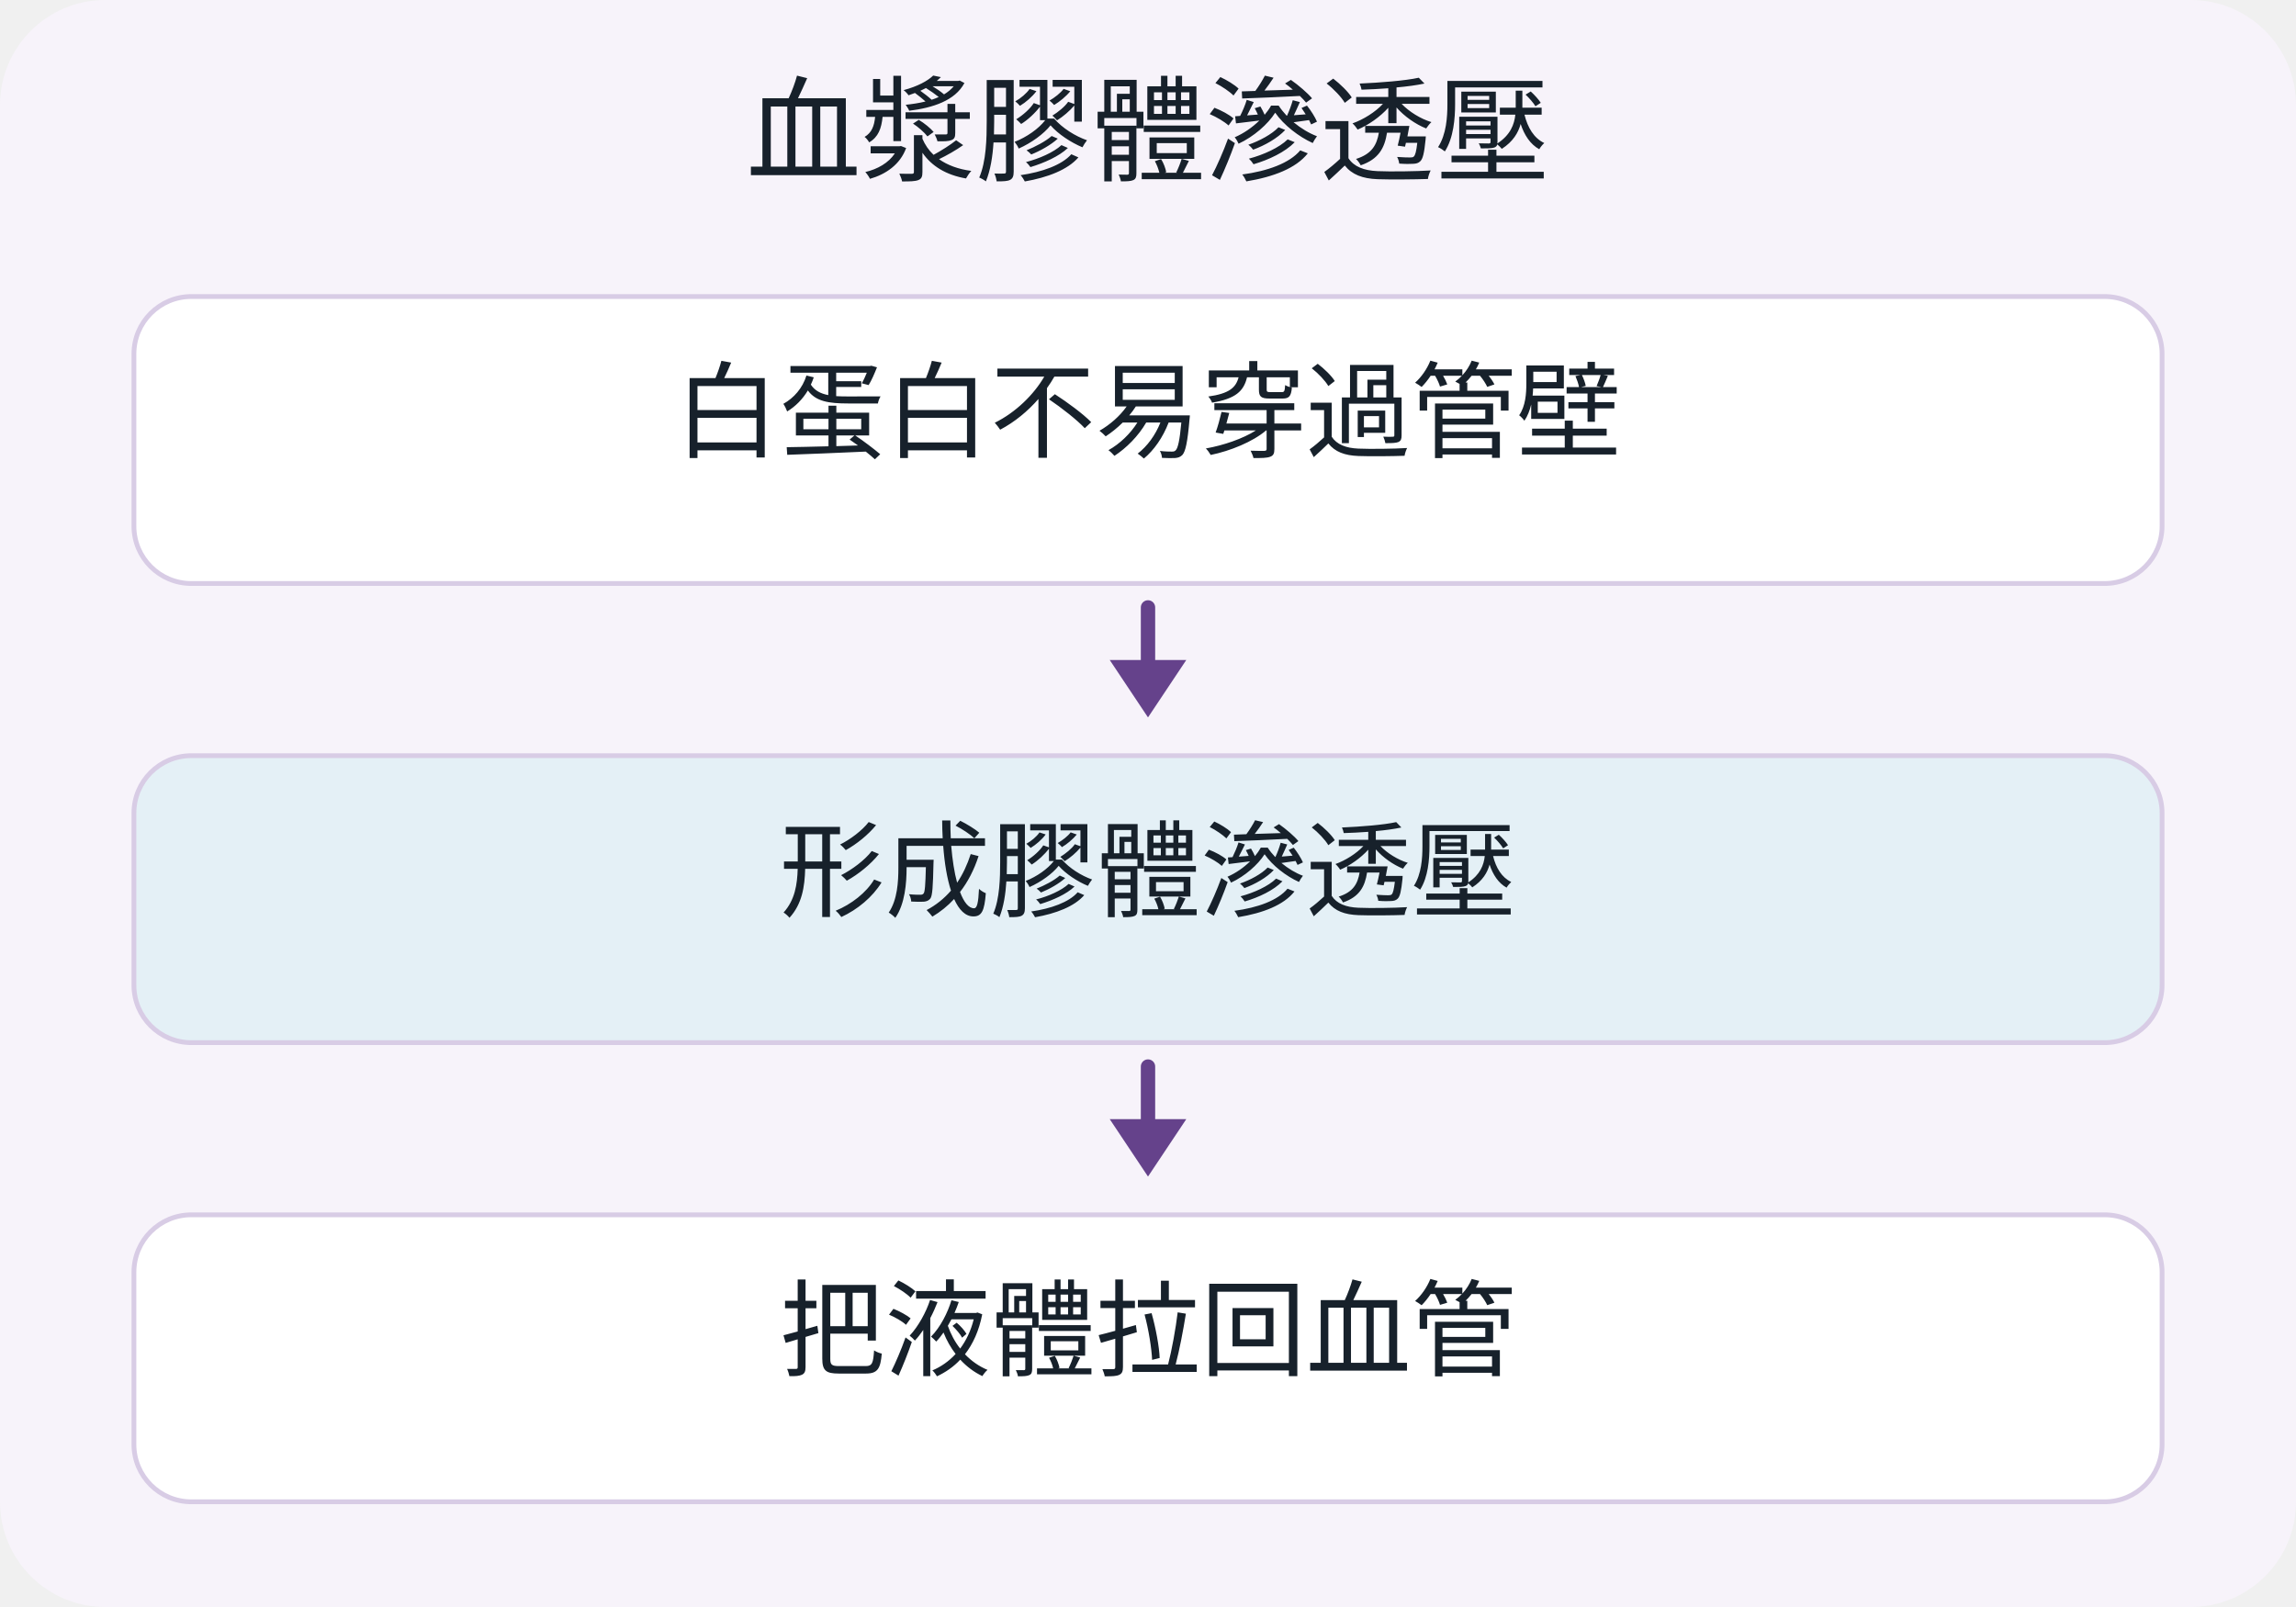
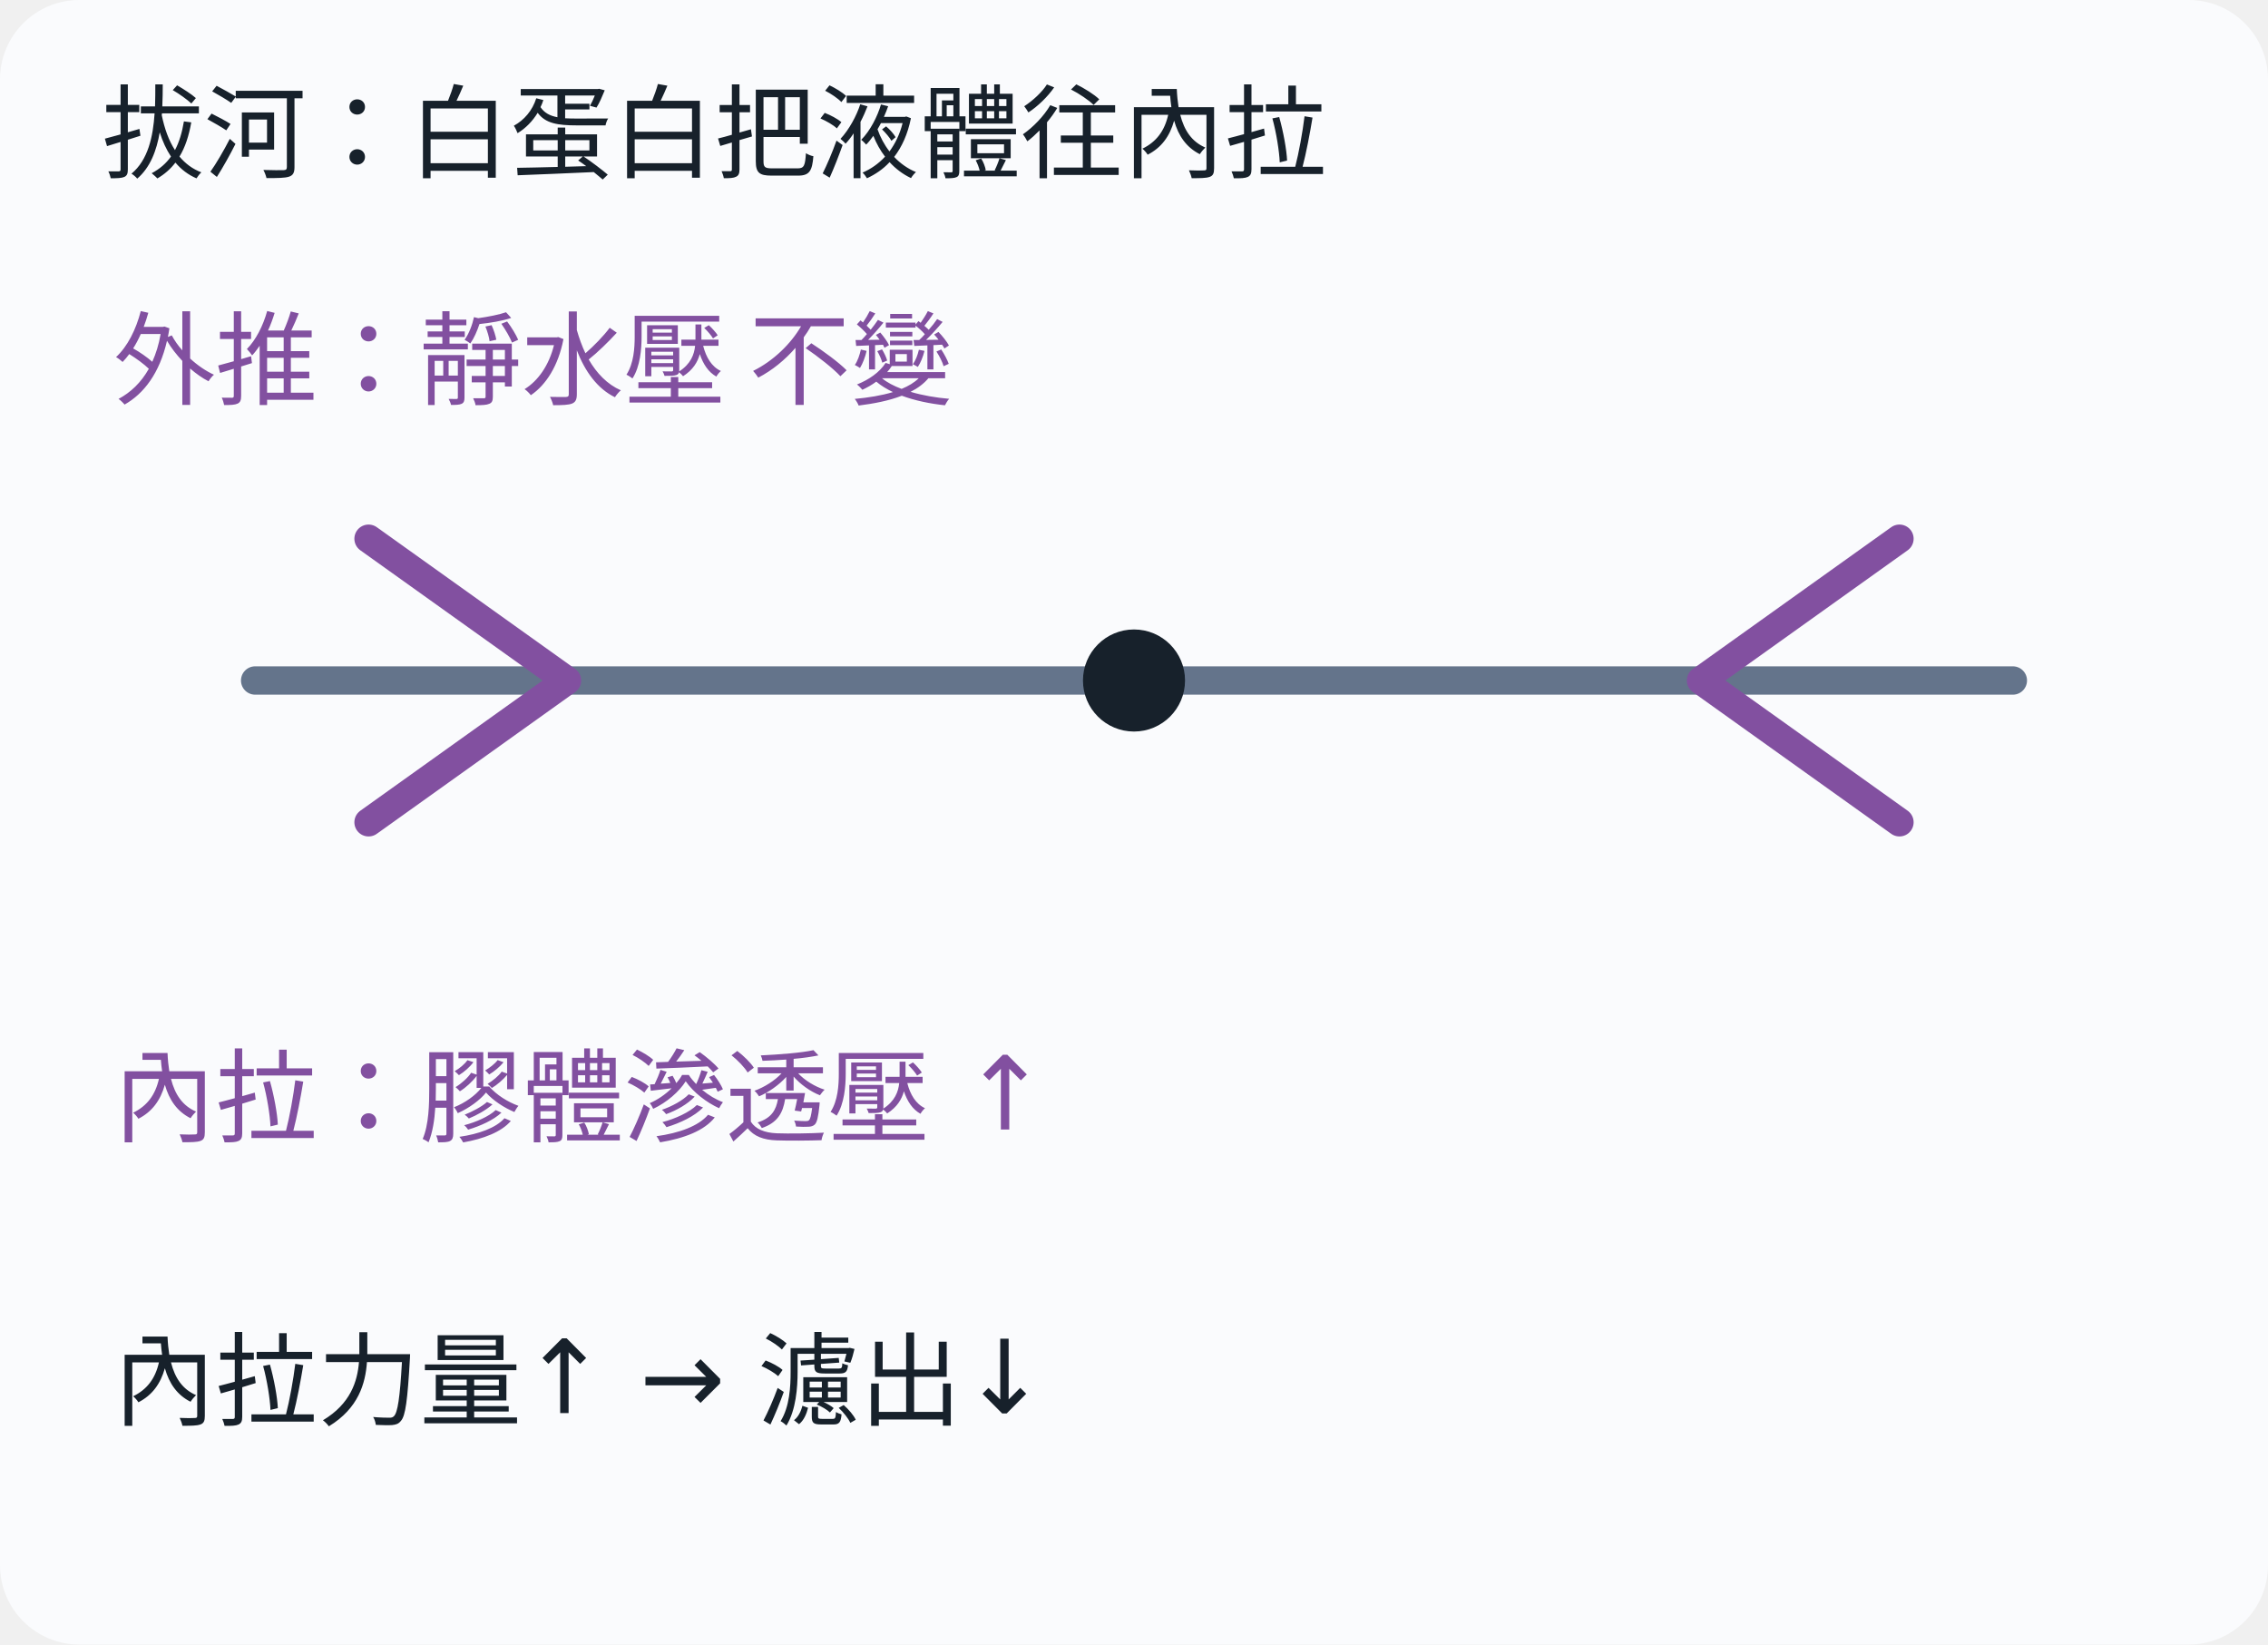
- <svg xmlns="http://www.w3.org/2000/svg" viewBox="0 0 480 336" role="img" style="font-family:system-ui,sans-serif">
-   <rect width="480" height="336" rx="22" fill="#f7f3fa" />
-   <text x="240" y="36" font-size="24" fill="#17212b" text-anchor="middle">血漿膠體滲透壓</text>
-   <rect x="28" y="62" width="424" height="60" rx="12" fill="#fff" stroke="#d8cce5" />
-   <text x="240.0" y="94" font-size="22" fill="#17212b" text-anchor="middle">白蛋白不易穿過管壁</text>
-   <path d="M240 127 v18" fill="none" stroke="#65428b" stroke-width="3" stroke-linecap="round" stroke-linejoin="round" />
-   <path d="M232 138 l8 12 l8 -12" fill="#65428b" />
-   <rect x="28" y="158" width="424" height="60" rx="12" fill="#e4f0f6" stroke="#d8cce5" />
-   <text x="240.0" y="190" font-size="22" fill="#17212b" text-anchor="middle">形成膠體滲透壓</text>
-   <path d="M240 223 v18" fill="none" stroke="#65428b" stroke-width="3" stroke-linecap="round" stroke-linejoin="round" />
-   <path d="M232 234 l8 12 l8 -12" fill="#65428b" />
-   <rect x="28" y="254" width="424" height="60" rx="12" fill="#fff" stroke="#d8cce5" />
-   <text x="240.0" y="286" font-size="22" fill="#17212b" text-anchor="middle">把液體拉回血管</text>
+ <svg xmlns="http://www.w3.org/2000/svg" viewBox="0 0 400 290" role="img" aria-label="拔河：白蛋白把液體往內拉">
+   <style>text{font-family:system-ui,sans-serif;font-size:calc(18px * var(--font-scale,1))}.title{font-weight:700}</style>
+   <rect width="400" height="290" rx="14" fill="#fafbfd" />
+   <text x="18" y="30" font-size="18" fill="#17212b" text-anchor="start">拔河：白蛋白把液體往內拉</text>
+   <path d="M45 120H355" fill="none" stroke="#64748b" stroke-width="5" stroke-linecap="round" stroke-linejoin="round" />
+   <circle cx="200" cy="120" r="9" fill="#17212b" />
+   <path d="M65 145L100 120L65 95" fill="none" stroke="#8250a0" stroke-width="5" stroke-linecap="round" stroke-linejoin="round" />
+   <path d="M335 145L300 120L335 95" fill="none" stroke="#8250a0" stroke-width="5" stroke-linecap="round" stroke-linejoin="round" />
+   <text x="20" y="70" font-size="18" fill="#8250a0" text-anchor="start">外推：靜水壓 不變</text>
+   <text x="20" y="200" font-size="18" fill="#8250a0" text-anchor="start">內拉：膠體滲透壓 ↑</text>
+   <text x="20" y="250" font-size="18" fill="#17212b" text-anchor="start">內拉力量↑ → 濾出↓</text>
</svg>
